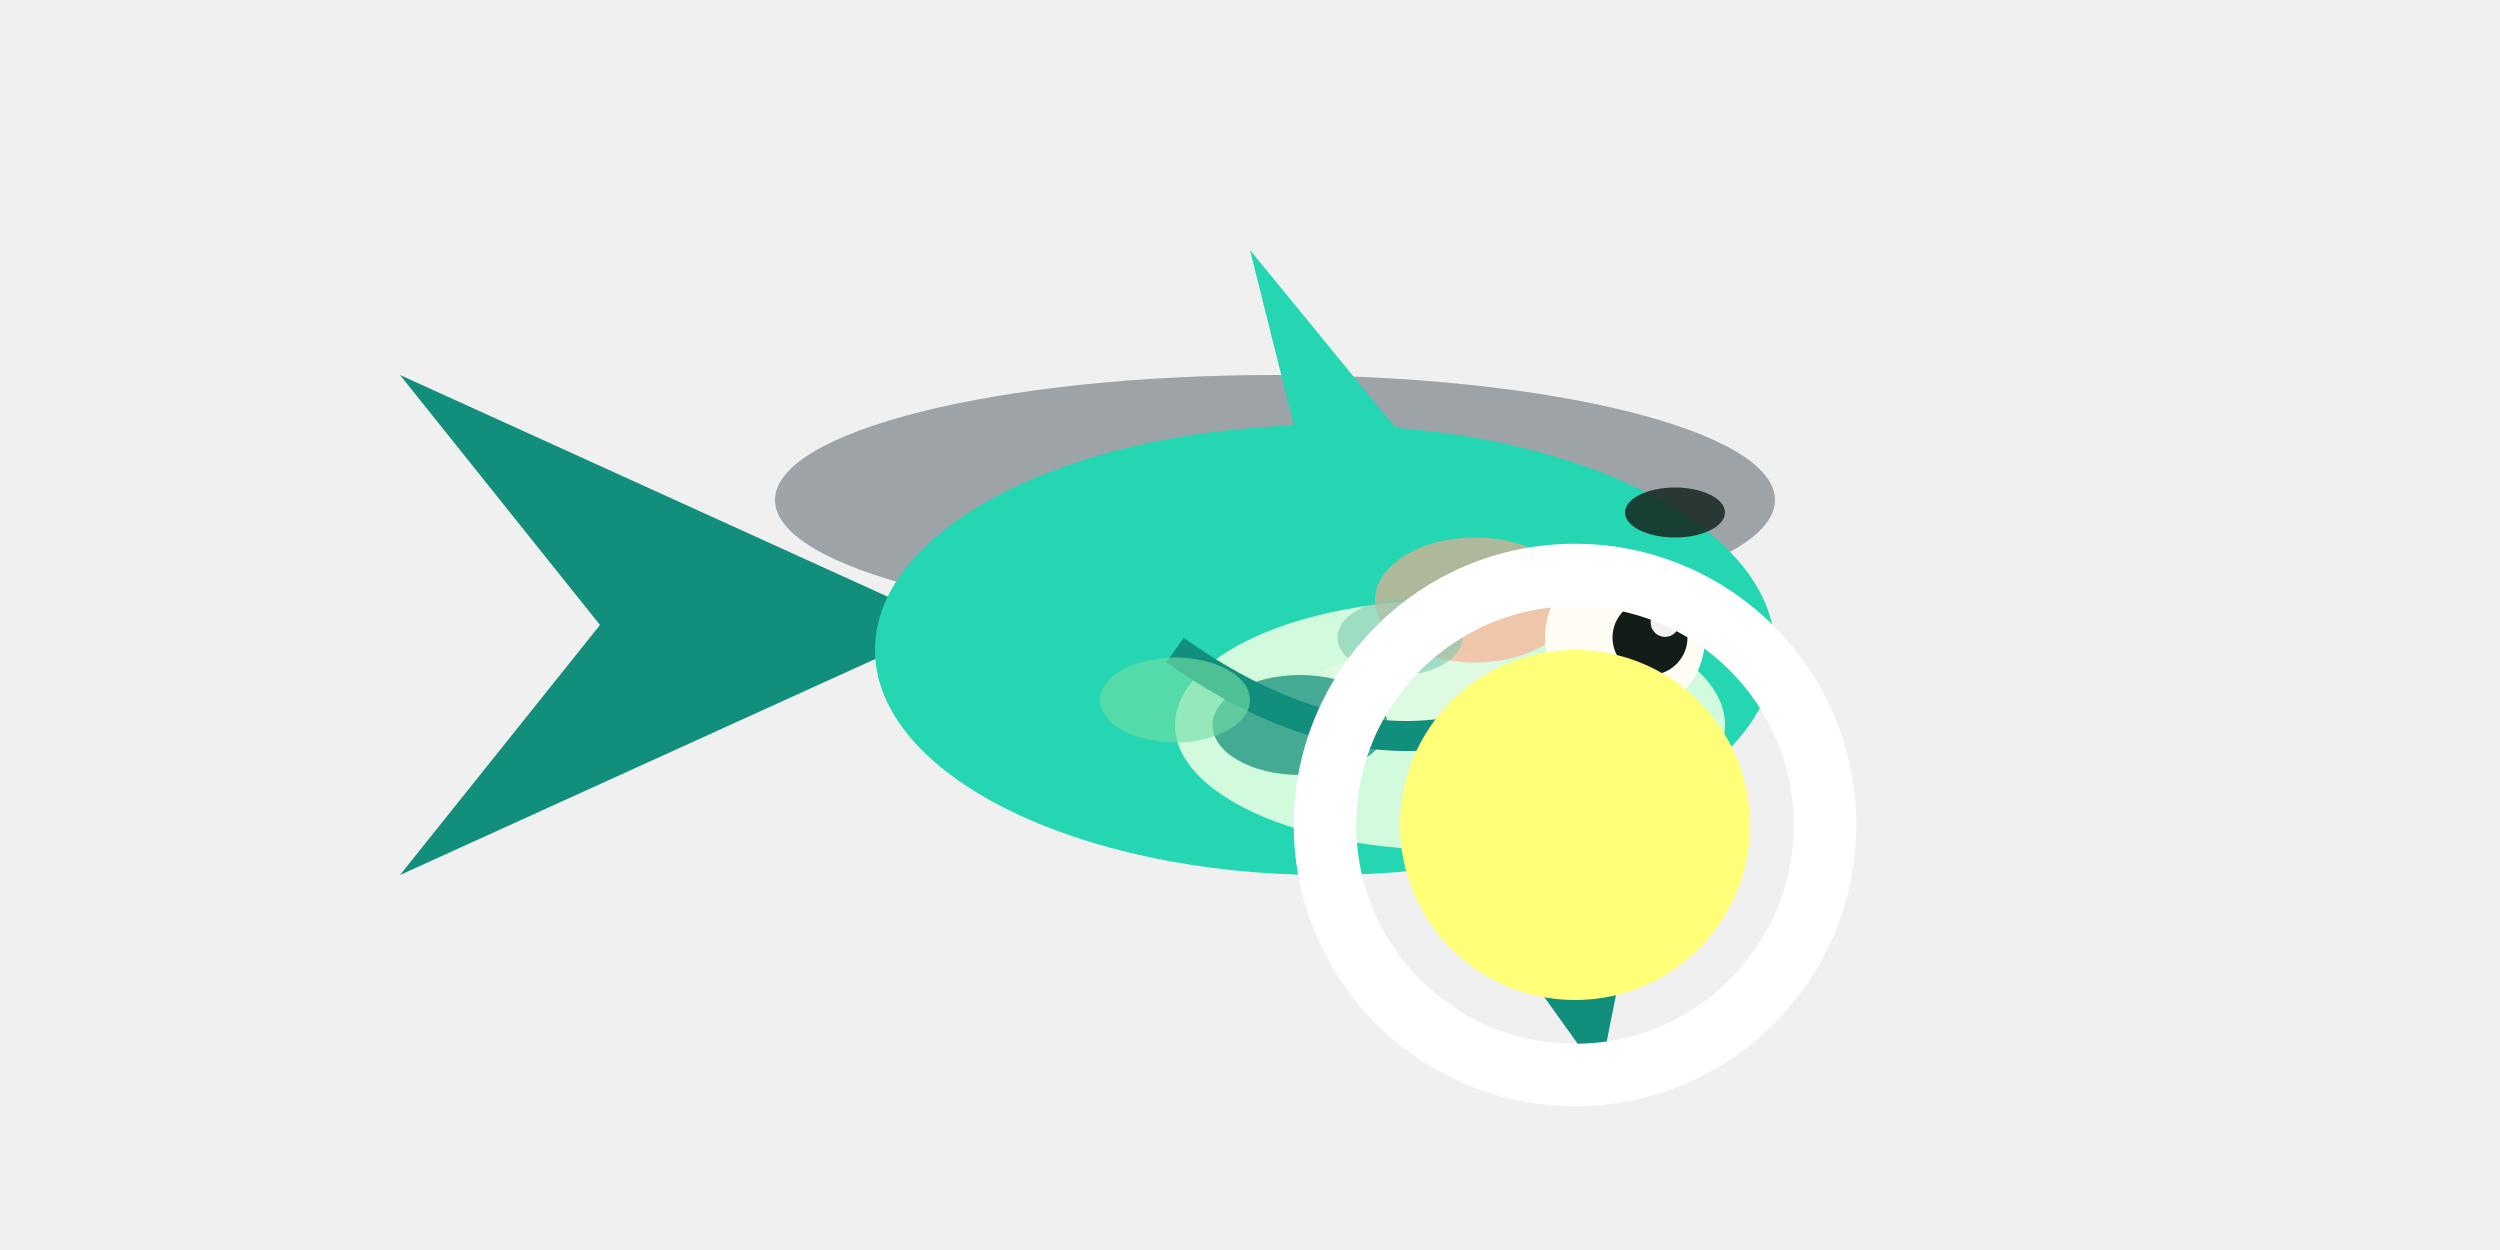
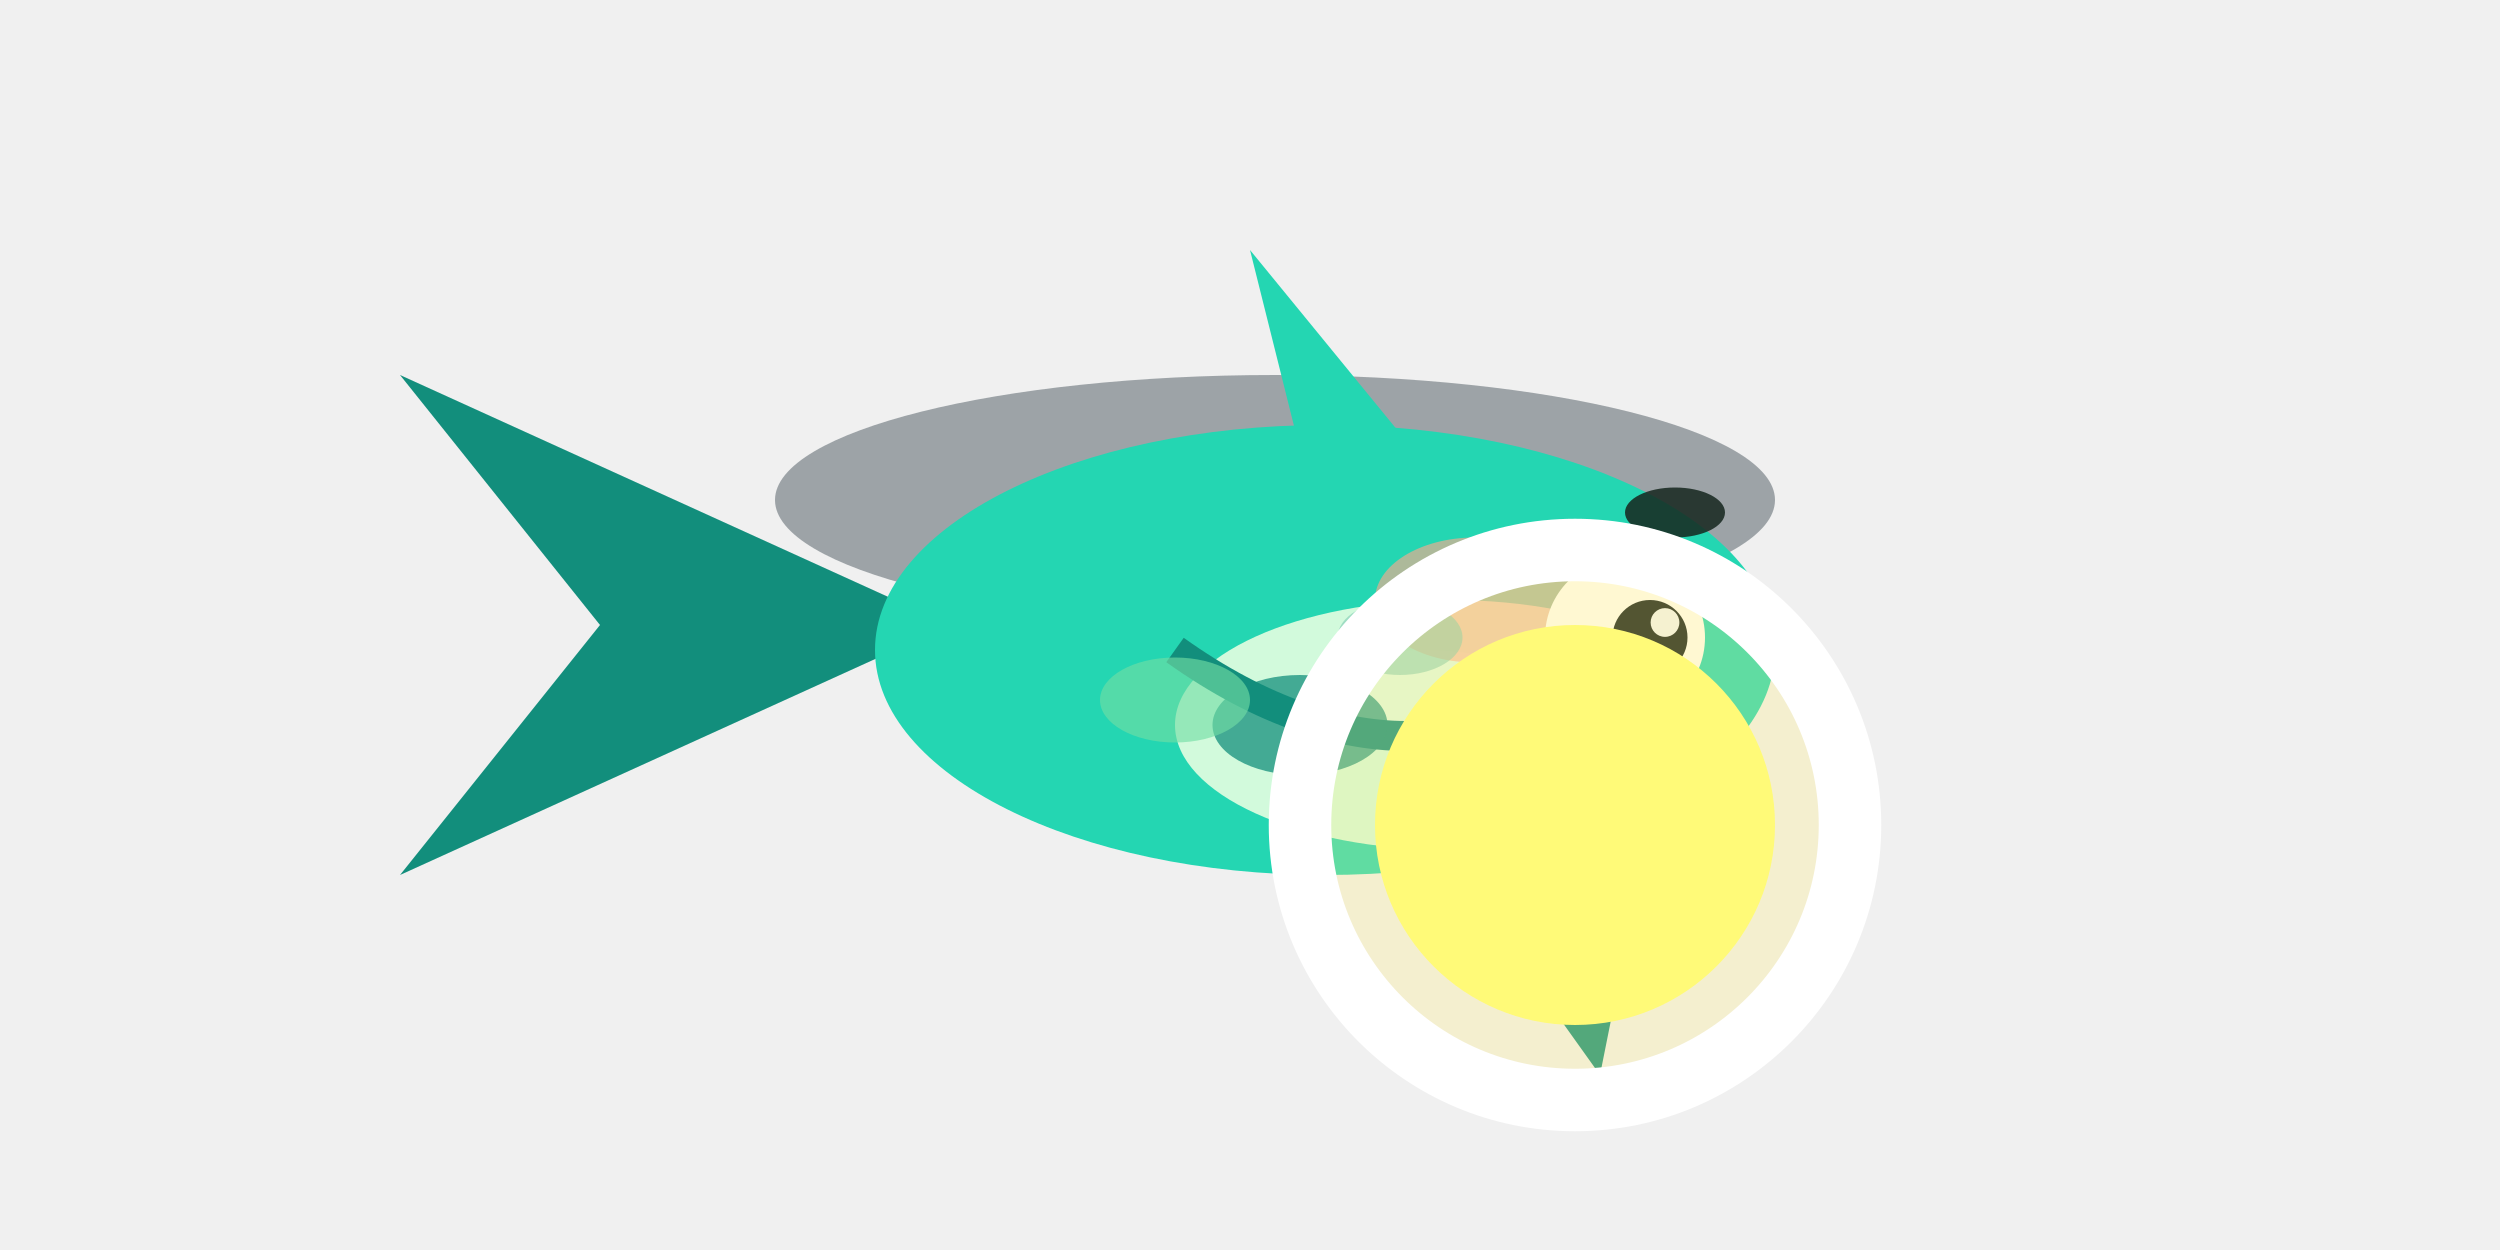
<svg xmlns="http://www.w3.org/2000/svg" viewBox="-80 -50 160 100" width="320" height="160">
  <ellipse cx="2" cy="-10" rx="40" ry="10" fill="rgba(8,24,36,0.353)" />
  <polygon points="-24,0 -68,-20 -52,0 -68,20" fill="#128e7c" />
  <polygon points="8,8 28,36 34,6" fill="#128e7c" />
  <polygon points="6,-6 0,-30 18,-8" fill="#24d6b2" />
  <ellipse cx="6" cy="2" rx="36" ry="18" fill="#24d6b2" />
  <ellipse cx="16" cy="8" rx="22" ry="10" fill="#d2fadc" />
  <ellipse cx="14" cy="6" rx="10" ry="4" fill="rgba(255,252,236,0.275)" />
  <ellipse cx="18" cy="-2" rx="8" ry="5" fill="rgba(255,168,140,0.627)" />
  <path d="M-6 2 C8 12, 20 10, 26 3" fill="none" stroke="#128e7c" stroke-width="2.4" />
  <ellipse cx="4" cy="8" rx="7" ry="4" fill="rgba(18,142,124,0.745)" />
  <ellipse cx="-6" cy="6" rx="6" ry="3.4" fill="rgba(113,222,165,0.627)" />
  <ellipse cx="12" cy="1" rx="5" ry="3" fill="rgba(124,201,177,0.588)" />
  <circle cx="30" cy="1" r="6.4" fill="#fffcf4" />
  <circle cx="32" cy="1" r="3" fill="#121c18" />
  <circle cx="33.2" cy="-0.2" r="1.15" fill="rgba(255,255,255,0.941)" />
  <ellipse cx="34" cy="-9" rx="4" ry="2" fill="rgba(22,40,32,0.863)" />
-   <circle cx="26" cy="16" r="14" fill="#ffff78" />
-   <circle cx="26" cy="16" r="20" fill="none" stroke="#ffffff" stroke-width="5" />
+   <circle cx="26" cy="16" r="16" fill="#ffff78" />
+   <circle cx="26" cy="16" r="24" fill="rgba(255,236,120,0.275)" />
+   <circle cx="26" cy="16" r="22" fill="none" stroke="#ffffff" stroke-width="5" />
</svg>
